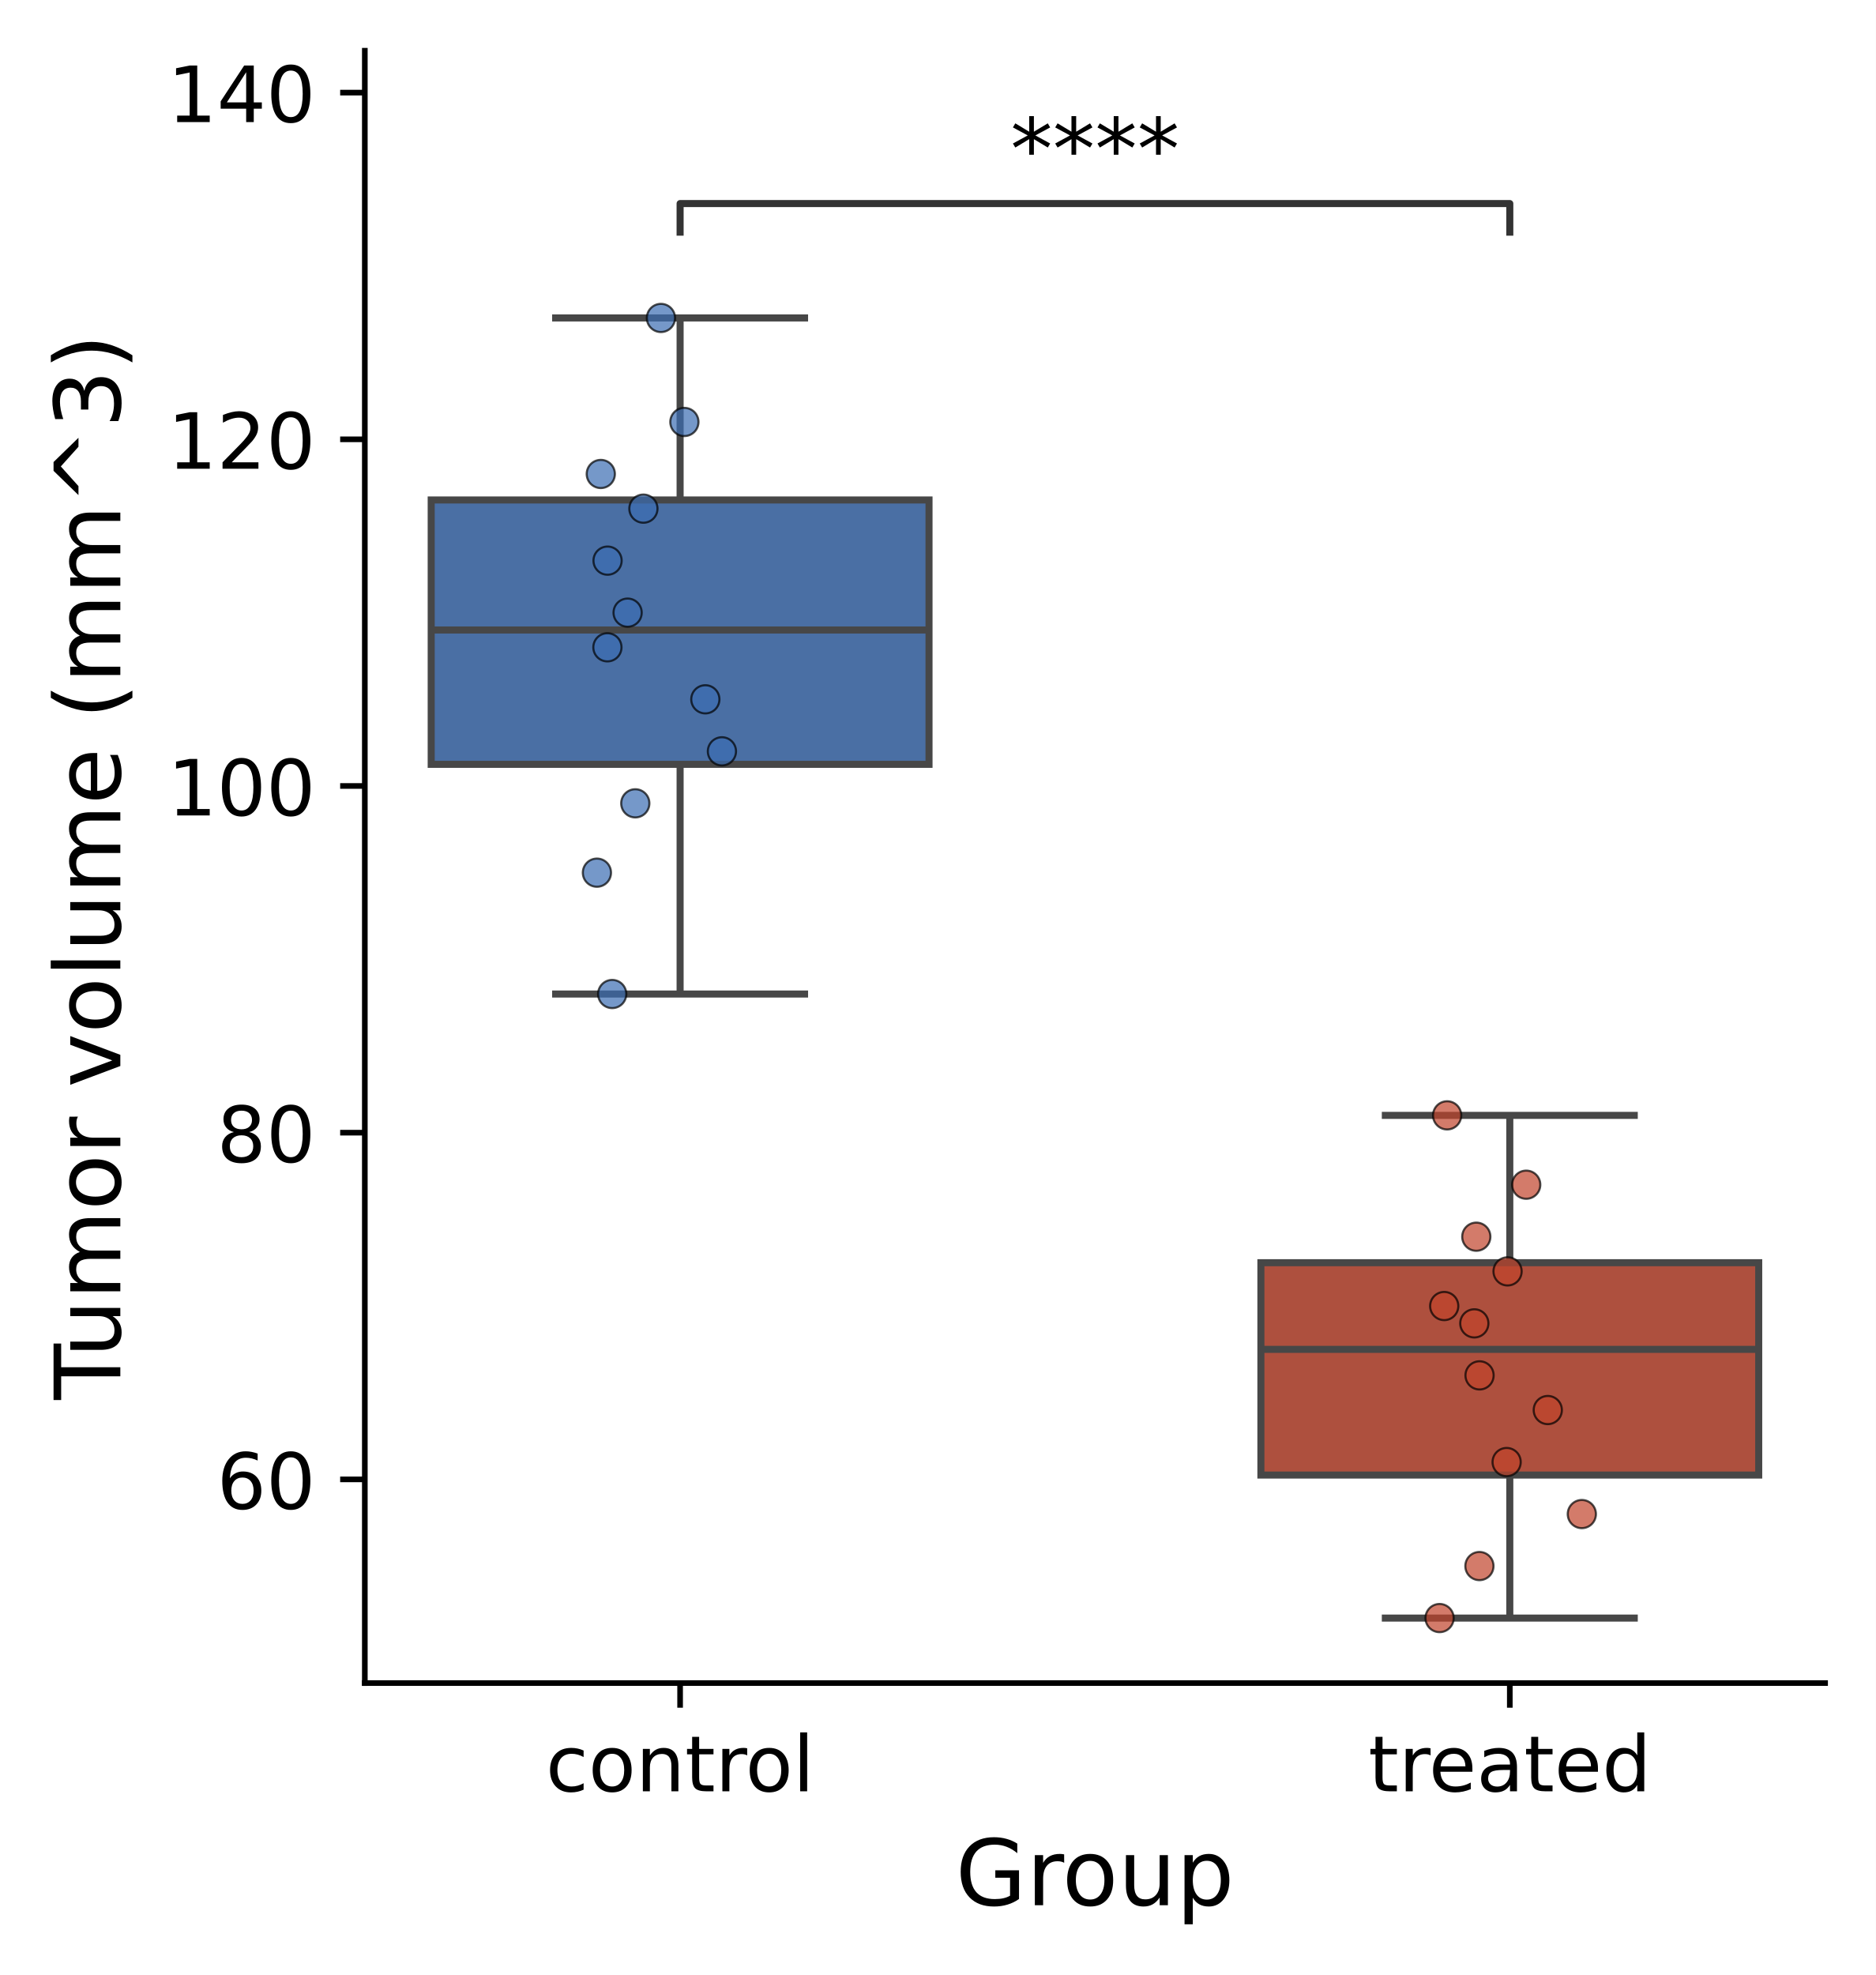
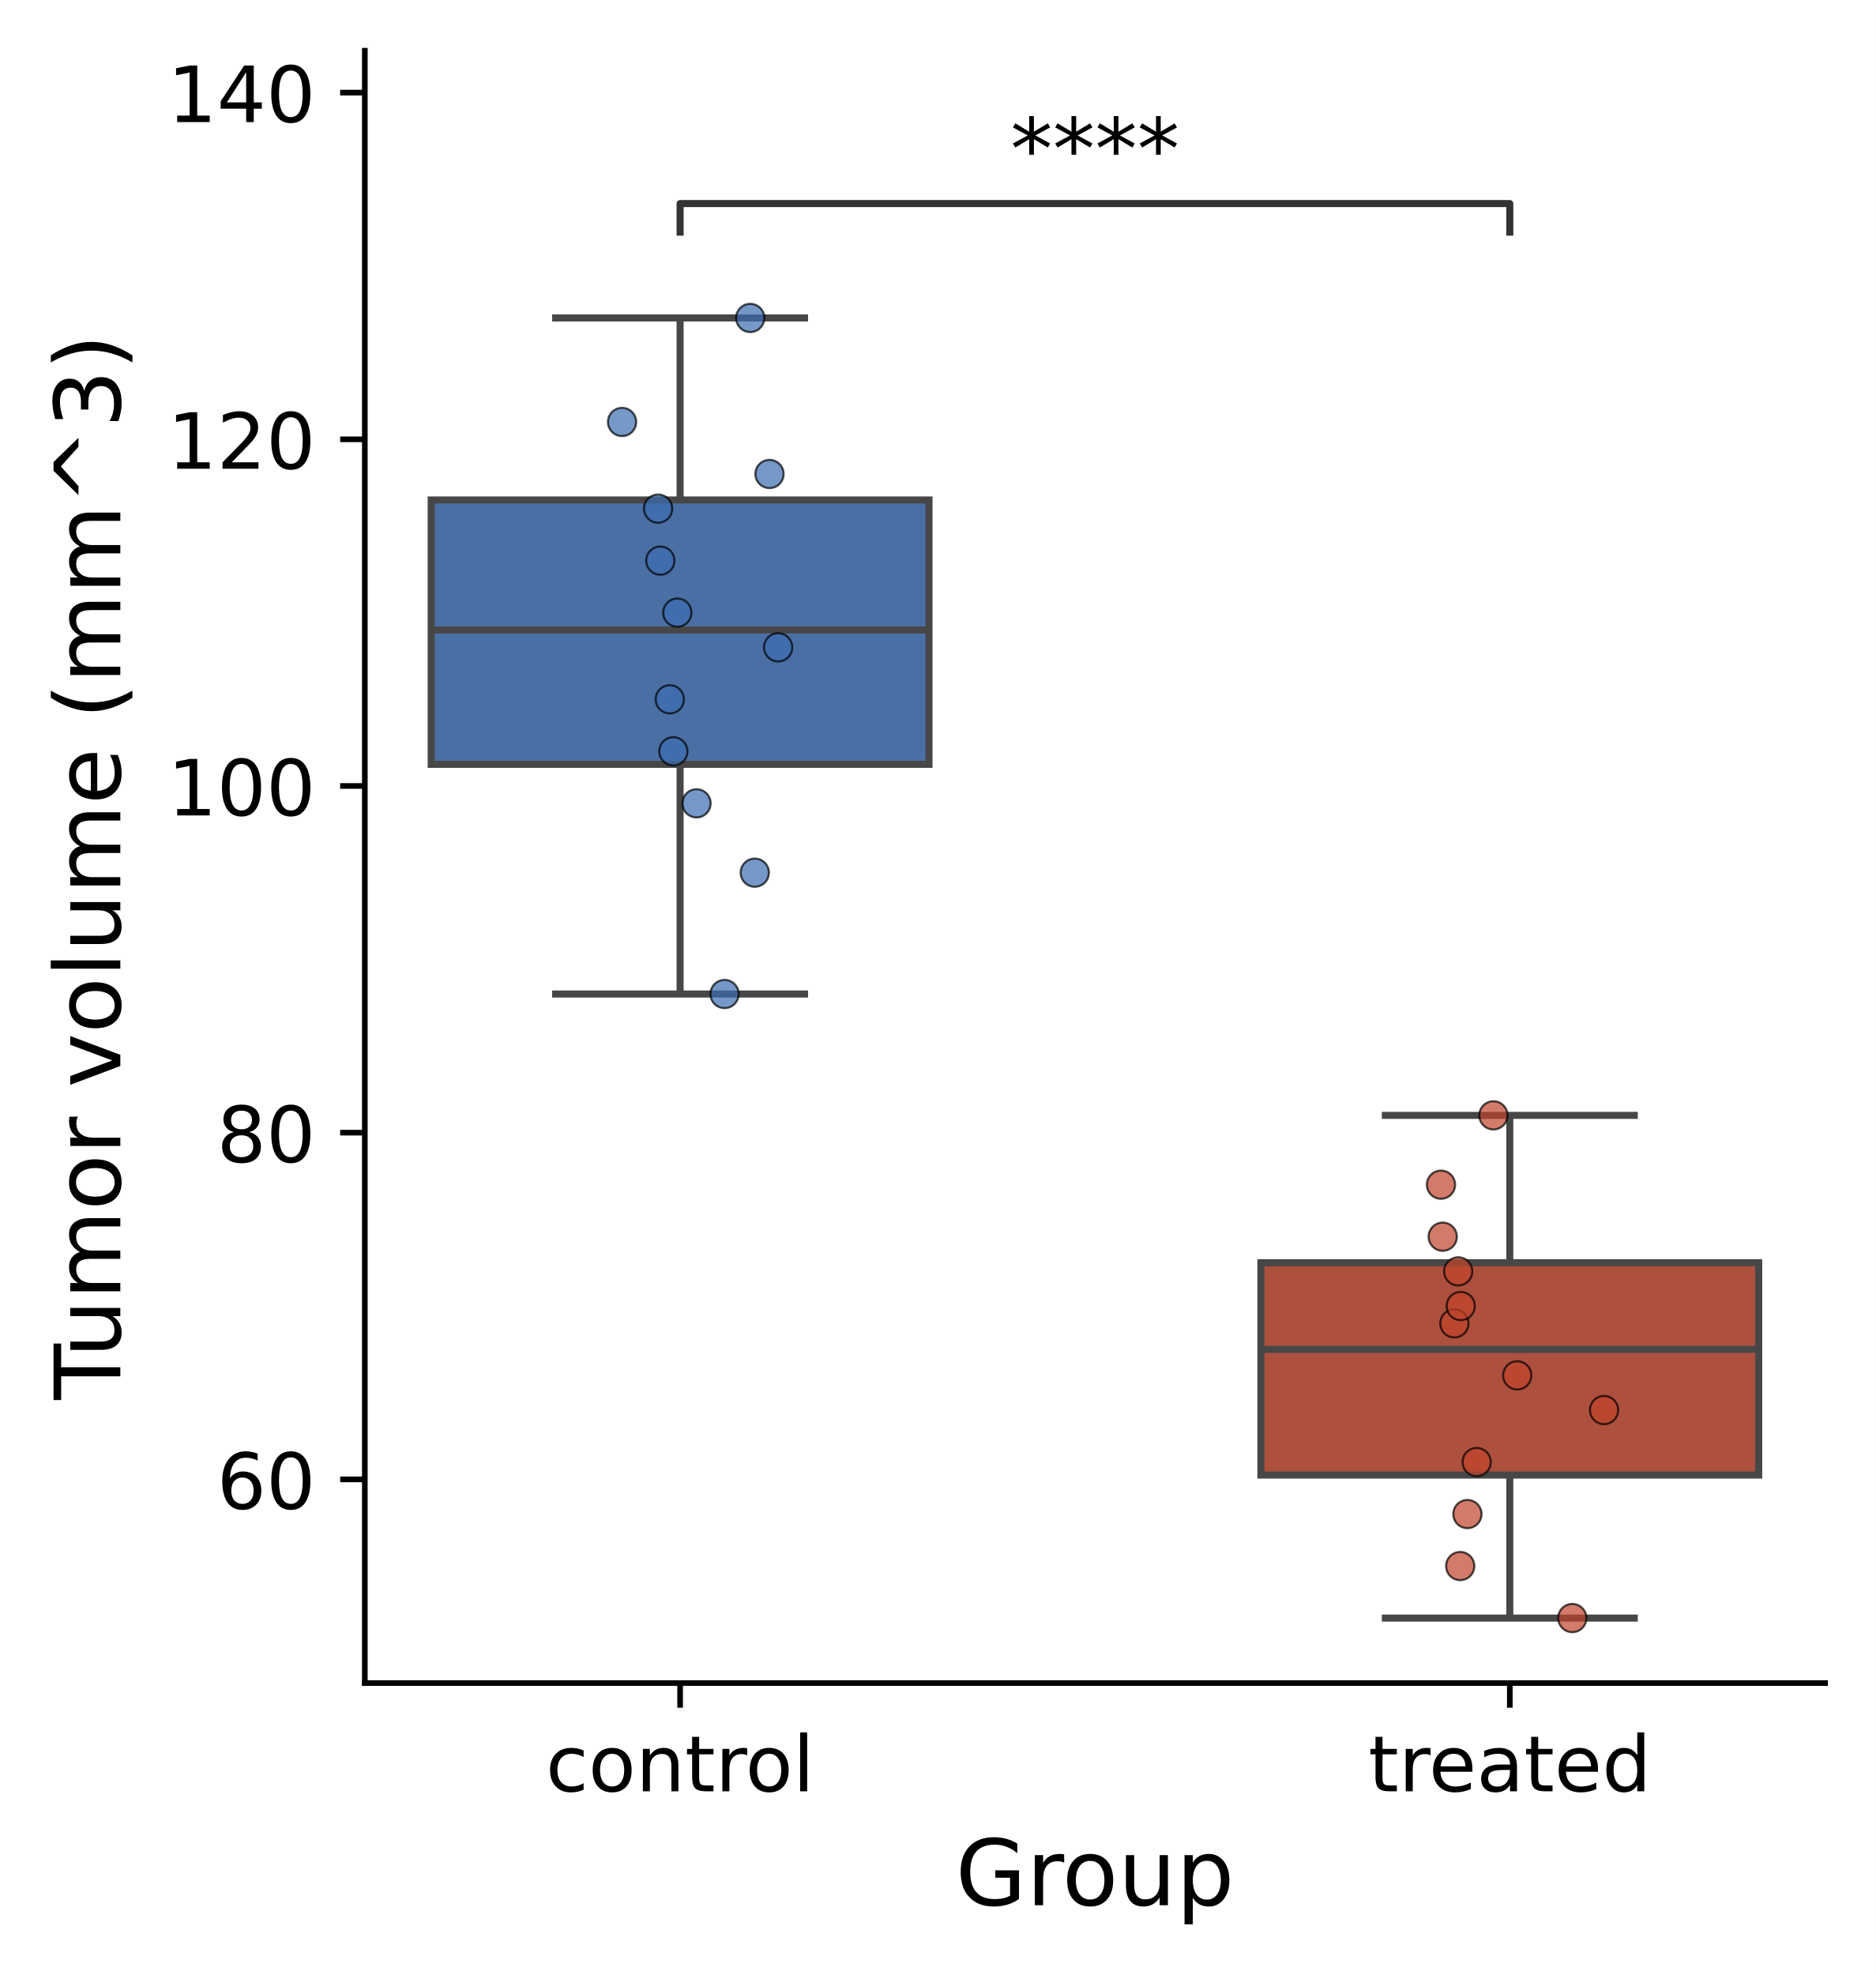
<svg xmlns="http://www.w3.org/2000/svg" xmlns:xlink="http://www.w3.org/1999/xlink" width="266.228pt" height="280.267pt" viewBox="0 0 266.228 280.267" version="1.1">
  <defs>
    <style type="text/css">*{stroke-linejoin: round; stroke-linecap: butt}</style>
  </defs>
  <g id="figure_1">
    <g id="patch_1">
      <path d="M 0 280.267  L 266.228 280.267  L 266.228 0  L 0 0  z " style="fill: #ffffff" />
    </g>
    <g id="axes_1">
      <g id="patch_2">
        <path d="M 51.778 238.84  L 259.028 238.84  L 259.028 7.2  L 51.778 7.2  z " style="fill: #ffffff" />
      </g>
      <g id="matplotlib.axis_1">
        <g id="xtick_1">
          <g id="line2d_1">
            <defs>
-               <path id="mb4db6bcc38" d="M 0 0  L 0 3.5  " style="stroke: #000000; stroke-width: 0.8" />
+               <path id="m7c99fa17da" d="M 0 0  L 0 3.5  " style="stroke: #000000; stroke-width: 0.8" />
            </defs>
            <g>
-               <use xlink:href="#mb4db6bcc38" x="96.525" y="238.84" style="stroke: #000000; stroke-width: 0.8" />
+               <use xlink:href="#m7c99fa17da" x="96.525" y="238.84" style="stroke: #000000; stroke-width: 0.8" />
            </g>
          </g>
          <g id="text_1">
            <g transform="translate(77.46318 254.1983) scale(0.11 -0.11)">
              <defs>
                <path id="DejaVuSans-63" d="M 3122 3366  L 3122 2828  Q 2878 2963 2633 3030  Q 2388 3097 2138 3097  Q 1578 3097 1268 2742  Q 959 2388 959 1747  Q 959 1106 1268 751  Q 1578 397 2138 397  Q 2388 397 2633 464  Q 2878 531 3122 666  L 3122 134  Q 2881 22 2623 -34  Q 2366 -91 2075 -91  Q 1284 -91 818 406  Q 353 903 353 1747  Q 353 2603 823 3093  Q 1294 3584 2113 3584  Q 2378 3584 2631 3529  Q 2884 3475 3122 3366  z " transform="scale(0.015625)" />
                <path id="DejaVuSans-6f" d="M 1959 3097  Q 1497 3097 1228 2736  Q 959 2375 959 1747  Q 959 1119 1226 758  Q 1494 397 1959 397  Q 2419 397 2687 759  Q 2956 1122 2956 1747  Q 2956 2369 2687 2733  Q 2419 3097 1959 3097  z M 1959 3584  Q 2709 3584 3137 3096  Q 3566 2609 3566 1747  Q 3566 888 3137 398  Q 2709 -91 1959 -91  Q 1206 -91 779 398  Q 353 888 353 1747  Q 353 2609 779 3096  Q 1206 3584 1959 3584  z " transform="scale(0.015625)" />
                <path id="DejaVuSans-6e" d="M 3513 2113  L 3513 0  L 2938 0  L 2938 2094  Q 2938 2591 2744 2837  Q 2550 3084 2163 3084  Q 1697 3084 1428 2787  Q 1159 2491 1159 1978  L 1159 0  L 581 0  L 581 3500  L 1159 3500  L 1159 2956  Q 1366 3272 1645 3428  Q 1925 3584 2291 3584  Q 2894 3584 3203 3211  Q 3513 2838 3513 2113  z " transform="scale(0.015625)" />
                <path id="DejaVuSans-74" d="M 1172 4494  L 1172 3500  L 2356 3500  L 2356 3053  L 1172 3053  L 1172 1153  Q 1172 725 1289 603  Q 1406 481 1766 481  L 2356 481  L 2356 0  L 1766 0  Q 1100 0 847 248  Q 594 497 594 1153  L 594 3053  L 172 3053  L 172 3500  L 594 3500  L 594 4494  L 1172 4494  z " transform="scale(0.015625)" />
                <path id="DejaVuSans-72" d="M 2631 2963  Q 2534 3019 2420 3045  Q 2306 3072 2169 3072  Q 1681 3072 1420 2755  Q 1159 2438 1159 1844  L 1159 0  L 581 0  L 581 3500  L 1159 3500  L 1159 2956  Q 1341 3275 1631 3429  Q 1922 3584 2338 3584  Q 2397 3584 2469 3576  Q 2541 3569 2628 3553  L 2631 2963  z " transform="scale(0.015625)" />
                <path id="DejaVuSans-6c" d="M 603 4863  L 1178 4863  L 1178 0  L 603 0  L 603 4863  z " transform="scale(0.015625)" />
              </defs>
              <use xlink:href="#DejaVuSans-63" />
              <use xlink:href="#DejaVuSans-6f" transform="translate(54.98047 0)" />
              <use xlink:href="#DejaVuSans-6e" transform="translate(116.1621 0)" />
              <use xlink:href="#DejaVuSans-74" transform="translate(179.541 0)" />
              <use xlink:href="#DejaVuSans-72" transform="translate(218.75 0)" />
              <use xlink:href="#DejaVuSans-6f" transform="translate(257.6133 0)" />
              <use xlink:href="#DejaVuSans-6c" transform="translate(318.7949 0)" />
            </g>
          </g>
        </g>
        <g id="xtick_2">
          <g id="line2d_2">
            <g>
-               <use xlink:href="#mb4db6bcc38" x="214.281" y="238.84" style="stroke: #000000; stroke-width: 0.8" />
+               <use xlink:href="#m7c99fa17da" x="214.281" y="238.84" style="stroke: #000000; stroke-width: 0.8" />
            </g>
          </g>
          <g id="text_2">
            <g transform="translate(194.2005 254.1983) scale(0.11 -0.11)">
              <defs>
                <path id="DejaVuSans-65" d="M 3597 1894  L 3597 1613  L 953 1613  Q 991 1019 1311 708  Q 1631 397 2203 397  Q 2534 397 2845 478  Q 3156 559 3463 722  L 3463 178  Q 3153 47 2828 -22  Q 2503 -91 2169 -91  Q 1331 -91 842 396  Q 353 884 353 1716  Q 353 2575 817 3079  Q 1281 3584 2069 3584  Q 2775 3584 3186 3129  Q 3597 2675 3597 1894  z M 3022 2063  Q 3016 2534 2758 2815  Q 2500 3097 2075 3097  Q 1594 3097 1305 2825  Q 1016 2553 972 2059  L 3022 2063  z " transform="scale(0.015625)" />
                <path id="DejaVuSans-61" d="M 2194 1759  Q 1497 1759 1228 1600  Q 959 1441 959 1056  Q 959 750 1161 570  Q 1363 391 1709 391  Q 2188 391 2477 730  Q 2766 1069 2766 1631  L 2766 1759  L 2194 1759  z M 3341 1997  L 3341 0  L 2766 0  L 2766 531  Q 2569 213 2275 61  Q 1981 -91 1556 -91  Q 1019 -91 701 211  Q 384 513 384 1019  Q 384 1609 779 1909  Q 1175 2209 1959 2209  L 2766 2209  L 2766 2266  Q 2766 2663 2505 2880  Q 2244 3097 1772 3097  Q 1472 3097 1187 3025  Q 903 2953 641 2809  L 641 3341  Q 956 3463 1253 3523  Q 1550 3584 1831 3584  Q 2591 3584 2966 3190  Q 3341 2797 3341 1997  z " transform="scale(0.015625)" />
                <path id="DejaVuSans-64" d="M 2906 2969  L 2906 4863  L 3481 4863  L 3481 0  L 2906 0  L 2906 525  Q 2725 213 2448 61  Q 2172 -91 1784 -91  Q 1150 -91 751 415  Q 353 922 353 1747  Q 353 2572 751 3078  Q 1150 3584 1784 3584  Q 2172 3584 2448 3432  Q 2725 3281 2906 2969  z M 947 1747  Q 947 1113 1208 752  Q 1469 391 1925 391  Q 2381 391 2643 752  Q 2906 1113 2906 1747  Q 2906 2381 2643 2742  Q 2381 3103 1925 3103  Q 1469 3103 1208 2742  Q 947 2381 947 1747  z " transform="scale(0.015625)" />
              </defs>
              <use xlink:href="#DejaVuSans-74" />
              <use xlink:href="#DejaVuSans-72" transform="translate(39.20898 0)" />
              <use xlink:href="#DejaVuSans-65" transform="translate(78.07227 0)" />
              <use xlink:href="#DejaVuSans-61" transform="translate(139.5957 0)" />
              <use xlink:href="#DejaVuSans-74" transform="translate(200.875 0)" />
              <use xlink:href="#DejaVuSans-65" transform="translate(240.084 0)" />
              <use xlink:href="#DejaVuSans-64" transform="translate(301.6074 0)" />
            </g>
          </g>
        </g>
        <g id="text_3">
          <g transform="translate(135.6174 270.3639) scale(0.13 -0.13)">
            <defs>
              <path id="DejaVuSans-47" d="M 3809 666  L 3809 1919  L 2778 1919  L 2778 2438  L 4434 2438  L 4434 434  Q 4069 175 3628 42  Q 3188 -91 2688 -91  Q 1594 -91 976 548  Q 359 1188 359 2328  Q 359 3472 976 4111  Q 1594 4750 2688 4750  Q 3144 4750 3555 4637  Q 3966 4525 4313 4306  L 4313 3634  Q 3963 3931 3569 4081  Q 3175 4231 2741 4231  Q 1884 4231 1454 3753  Q 1025 3275 1025 2328  Q 1025 1384 1454 906  Q 1884 428 2741 428  Q 3075 428 3337 486  Q 3600 544 3809 666  z " transform="scale(0.015625)" />
              <path id="DejaVuSans-75" d="M 544 1381  L 544 3500  L 1119 3500  L 1119 1403  Q 1119 906 1312 657  Q 1506 409 1894 409  Q 2359 409 2629 706  Q 2900 1003 2900 1516  L 2900 3500  L 3475 3500  L 3475 0  L 2900 0  L 2900 538  Q 2691 219 2414 64  Q 2138 -91 1772 -91  Q 1169 -91 856 284  Q 544 659 544 1381  z M 1991 3584  L 1991 3584  z " transform="scale(0.015625)" />
              <path id="DejaVuSans-70" d="M 1159 525  L 1159 -1331  L 581 -1331  L 581 3500  L 1159 3500  L 1159 2969  Q 1341 3281 1617 3432  Q 1894 3584 2278 3584  Q 2916 3584 3314 3078  Q 3713 2572 3713 1747  Q 3713 922 3314 415  Q 2916 -91 2278 -91  Q 1894 -91 1617 61  Q 1341 213 1159 525  z M 3116 1747  Q 3116 2381 2855 2742  Q 2594 3103 2138 3103  Q 1681 3103 1420 2742  Q 1159 2381 1159 1747  Q 1159 1113 1420 752  Q 1681 391 2138 391  Q 2594 391 2855 752  Q 3116 1113 3116 1747  z " transform="scale(0.015625)" />
            </defs>
            <use xlink:href="#DejaVuSans-47" />
            <use xlink:href="#DejaVuSans-72" transform="translate(77.49023 0)" />
            <use xlink:href="#DejaVuSans-6f" transform="translate(116.3535 0)" />
            <use xlink:href="#DejaVuSans-75" transform="translate(177.5352 0)" />
            <use xlink:href="#DejaVuSans-70" transform="translate(240.9141 0)" />
          </g>
        </g>
      </g>
      <g id="matplotlib.axis_2">
        <g id="ytick_1">
          <g id="line2d_3">
            <defs>
-               <path id="m1c53b693fd" d="M 0 0  L -3.5 0  " style="stroke: #000000; stroke-width: 0.8" />
+               <path id="mf77ad57b20" d="M 0 0  L -3.5 0  " style="stroke: #000000; stroke-width: 0.8" />
            </defs>
            <g>
-               <use xlink:href="#m1c53b693fd" x="51.778" y="209.936" style="stroke: #000000; stroke-width: 0.8" />
+               <use xlink:href="#mf77ad57b20" x="51.778" y="209.936" style="stroke: #000000; stroke-width: 0.8" />
            </g>
          </g>
          <g id="text_4">
            <g transform="translate(30.78031 214.1149) scale(0.11 -0.11)">
              <defs>
                <path id="DejaVuSans-36" d="M 2113 2584  Q 1688 2584 1439 2293  Q 1191 2003 1191 1497  Q 1191 994 1439 701  Q 1688 409 2113 409  Q 2538 409 2786 701  Q 3034 994 3034 1497  Q 3034 2003 2786 2293  Q 2538 2584 2113 2584  z M 3366 4563  L 3366 3988  Q 3128 4100 2886 4159  Q 2644 4219 2406 4219  Q 1781 4219 1451 3797  Q 1122 3375 1075 2522  Q 1259 2794 1537 2939  Q 1816 3084 2150 3084  Q 2853 3084 3261 2657  Q 3669 2231 3669 1497  Q 3669 778 3244 343  Q 2819 -91 2113 -91  Q 1303 -91 875 529  Q 447 1150 447 2328  Q 447 3434 972 4092  Q 1497 4750 2381 4750  Q 2619 4750 2861 4703  Q 3103 4656 3366 4563  z " transform="scale(0.015625)" />
                <path id="DejaVuSans-30" d="M 2034 4250  Q 1547 4250 1301 3770  Q 1056 3291 1056 2328  Q 1056 1369 1301 889  Q 1547 409 2034 409  Q 2525 409 2770 889  Q 3016 1369 3016 2328  Q 3016 3291 2770 3770  Q 2525 4250 2034 4250  z M 2034 4750  Q 2819 4750 3233 4129  Q 3647 3509 3647 2328  Q 3647 1150 3233 529  Q 2819 -91 2034 -91  Q 1250 -91 836 529  Q 422 1150 422 2328  Q 422 3509 836 4129  Q 1250 4750 2034 4750  z " transform="scale(0.015625)" />
              </defs>
              <use xlink:href="#DejaVuSans-36" />
              <use xlink:href="#DejaVuSans-30" transform="translate(63.62305 0)" />
            </g>
          </g>
        </g>
        <g id="ytick_2">
          <g id="line2d_4">
            <g>
-               <use xlink:href="#m1c53b693fd" x="51.778" y="160.737" style="stroke: #000000; stroke-width: 0.8" />
+               <use xlink:href="#mf77ad57b20" x="51.778" y="160.737" style="stroke: #000000; stroke-width: 0.8" />
            </g>
          </g>
          <g id="text_5">
            <g transform="translate(30.78031 164.9163) scale(0.11 -0.11)">
              <defs>
                <path id="DejaVuSans-38" d="M 2034 2216  Q 1584 2216 1326 1975  Q 1069 1734 1069 1313  Q 1069 891 1326 650  Q 1584 409 2034 409  Q 2484 409 2743 651  Q 3003 894 3003 1313  Q 3003 1734 2745 1975  Q 2488 2216 2034 2216  z M 1403 2484  Q 997 2584 770 2862  Q 544 3141 544 3541  Q 544 4100 942 4425  Q 1341 4750 2034 4750  Q 2731 4750 3128 4425  Q 3525 4100 3525 3541  Q 3525 3141 3298 2862  Q 3072 2584 2669 2484  Q 3125 2378 3379 2068  Q 3634 1759 3634 1313  Q 3634 634 3220 271  Q 2806 -91 2034 -91  Q 1263 -91 848 271  Q 434 634 434 1313  Q 434 1759 690 2068  Q 947 2378 1403 2484  z M 1172 3481  Q 1172 3119 1398 2916  Q 1625 2713 2034 2713  Q 2441 2713 2670 2916  Q 2900 3119 2900 3481  Q 2900 3844 2670 4047  Q 2441 4250 2034 4250  Q 1625 4250 1398 4047  Q 1172 3844 1172 3481  z " transform="scale(0.015625)" />
              </defs>
              <use xlink:href="#DejaVuSans-38" />
              <use xlink:href="#DejaVuSans-30" transform="translate(63.62305 0)" />
            </g>
          </g>
        </g>
        <g id="ytick_3">
          <g id="line2d_5">
            <g>
-               <use xlink:href="#m1c53b693fd" x="51.778" y="111.538" style="stroke: #000000; stroke-width: 0.8" />
+               <use xlink:href="#mf77ad57b20" x="51.778" y="111.538" style="stroke: #000000; stroke-width: 0.8" />
            </g>
          </g>
          <g id="text_6">
            <g transform="translate(23.78156 115.7176) scale(0.11 -0.11)">
              <defs>
                <path id="DejaVuSans-31" d="M 794 531  L 1825 531  L 1825 4091  L 703 3866  L 703 4441  L 1819 4666  L 2450 4666  L 2450 531  L 3481 531  L 3481 0  L 794 0  L 794 531  z " transform="scale(0.015625)" />
              </defs>
              <use xlink:href="#DejaVuSans-31" />
              <use xlink:href="#DejaVuSans-30" transform="translate(63.62305 0)" />
              <use xlink:href="#DejaVuSans-30" transform="translate(127.2461 0)" />
            </g>
          </g>
        </g>
        <g id="ytick_4">
          <g id="line2d_6">
            <g>
-               <use xlink:href="#m1c53b693fd" x="51.778" y="62.34" style="stroke: #000000; stroke-width: 0.8" />
+               <use xlink:href="#mf77ad57b20" x="51.778" y="62.34" style="stroke: #000000; stroke-width: 0.8" />
            </g>
          </g>
          <g id="text_7">
            <g transform="translate(23.78156 66.51899) scale(0.11 -0.11)">
              <defs>
                <path id="DejaVuSans-32" d="M 1228 531  L 3431 531  L 3431 0  L 469 0  L 469 531  Q 828 903 1448 1529  Q 2069 2156 2228 2338  Q 2531 2678 2651 2914  Q 2772 3150 2772 3378  Q 2772 3750 2511 3984  Q 2250 4219 1831 4219  Q 1534 4219 1204 4116  Q 875 4013 500 3803  L 500 4441  Q 881 4594 1212 4672  Q 1544 4750 1819 4750  Q 2544 4750 2975 4387  Q 3406 4025 3406 3419  Q 3406 3131 3298 2873  Q 3191 2616 2906 2266  Q 2828 2175 2409 1742  Q 1991 1309 1228 531  z " transform="scale(0.015625)" />
              </defs>
              <use xlink:href="#DejaVuSans-31" />
              <use xlink:href="#DejaVuSans-32" transform="translate(63.62305 0)" />
              <use xlink:href="#DejaVuSans-30" transform="translate(127.2461 0)" />
            </g>
          </g>
        </g>
        <g id="ytick_5">
          <g id="line2d_7">
            <g>
-               <use xlink:href="#m1c53b693fd" x="51.778" y="13.141" style="stroke: #000000; stroke-width: 0.8" />
+               <use xlink:href="#mf77ad57b20" x="51.778" y="13.141" style="stroke: #000000; stroke-width: 0.8" />
            </g>
          </g>
          <g id="text_8">
            <g transform="translate(23.78156 17.32035) scale(0.11 -0.11)">
              <defs>
                <path id="DejaVuSans-34" d="M 2419 4116  L 825 1625  L 2419 1625  L 2419 4116  z M 2253 4666  L 3047 4666  L 3047 1625  L 3713 1625  L 3713 1100  L 3047 1100  L 3047 0  L 2419 0  L 2419 1100  L 313 1100  L 313 1709  L 2253 4666  z " transform="scale(0.015625)" />
              </defs>
              <use xlink:href="#DejaVuSans-31" />
              <use xlink:href="#DejaVuSans-34" transform="translate(63.62305 0)" />
              <use xlink:href="#DejaVuSans-30" transform="translate(127.2461 0)" />
            </g>
          </g>
        </g>
        <g id="text_9">
          <g transform="translate(17.07797 198.6363) rotate(-90) scale(0.13 -0.13)">
            <defs>
              <path id="DejaVuSans-54" d="M -19 4666  L 3928 4666  L 3928 4134  L 2272 4134  L 2272 0  L 1638 0  L 1638 4134  L -19 4134  L -19 4666  z " transform="scale(0.015625)" />
              <path id="DejaVuSans-6d" d="M 3328 2828  Q 3544 3216 3844 3400  Q 4144 3584 4550 3584  Q 5097 3584 5394 3201  Q 5691 2819 5691 2113  L 5691 0  L 5113 0  L 5113 2094  Q 5113 2597 4934 2840  Q 4756 3084 4391 3084  Q 3944 3084 3684 2787  Q 3425 2491 3425 1978  L 3425 0  L 2847 0  L 2847 2094  Q 2847 2600 2669 2842  Q 2491 3084 2119 3084  Q 1678 3084 1418 2786  Q 1159 2488 1159 1978  L 1159 0  L 581 0  L 581 3500  L 1159 3500  L 1159 2956  Q 1356 3278 1631 3431  Q 1906 3584 2284 3584  Q 2666 3584 2933 3390  Q 3200 3197 3328 2828  z " transform="scale(0.015625)" />
              <path id="DejaVuSans-20" transform="scale(0.015625)" />
              <path id="DejaVuSans-76" d="M 191 3500  L 800 3500  L 1894 563  L 2988 3500  L 3597 3500  L 2284 0  L 1503 0  L 191 3500  z " transform="scale(0.015625)" />
              <path id="DejaVuSans-28" d="M 1984 4856  Q 1566 4138 1362 3434  Q 1159 2731 1159 2009  Q 1159 1288 1364 580  Q 1569 -128 1984 -844  L 1484 -844  Q 1016 -109 783 600  Q 550 1309 550 2009  Q 550 2706 781 3412  Q 1013 4119 1484 4856  L 1984 4856  z " transform="scale(0.015625)" />
              <path id="DejaVuSans-5e" d="M 2988 4666  L 4684 2925  L 4056 2925  L 2681 4159  L 1306 2925  L 678 2925  L 2375 4666  L 2988 4666  z " transform="scale(0.015625)" />
              <path id="DejaVuSans-33" d="M 2597 2516  Q 3050 2419 3304 2112  Q 3559 1806 3559 1356  Q 3559 666 3084 287  Q 2609 -91 1734 -91  Q 1441 -91 1130 -33  Q 819 25 488 141  L 488 750  Q 750 597 1062 519  Q 1375 441 1716 441  Q 2309 441 2620 675  Q 2931 909 2931 1356  Q 2931 1769 2642 2001  Q 2353 2234 1838 2234  L 1294 2234  L 1294 2753  L 1863 2753  Q 2328 2753 2575 2939  Q 2822 3125 2822 3475  Q 2822 3834 2567 4026  Q 2313 4219 1838 4219  Q 1578 4219 1281 4162  Q 984 4106 628 3988  L 628 4550  Q 988 4650 1302 4700  Q 1616 4750 1894 4750  Q 2613 4750 3031 4423  Q 3450 4097 3450 3541  Q 3450 3153 3228 2886  Q 3006 2619 2597 2516  z " transform="scale(0.015625)" />
              <path id="DejaVuSans-29" d="M 513 4856  L 1013 4856  Q 1481 4119 1714 3412  Q 1947 2706 1947 2009  Q 1947 1309 1714 600  Q 1481 -109 1013 -844  L 513 -844  Q 928 -128 1133 580  Q 1338 1288 1338 2009  Q 1338 2731 1133 3434  Q 928 4138 513 4856  z " transform="scale(0.015625)" />
            </defs>
            <use xlink:href="#DejaVuSans-54" />
            <use xlink:href="#DejaVuSans-75" transform="translate(45.95898 0)" />
            <use xlink:href="#DejaVuSans-6d" transform="translate(109.3379 0)" />
            <use xlink:href="#DejaVuSans-6f" transform="translate(206.75 0)" />
            <use xlink:href="#DejaVuSans-72" transform="translate(267.9316 0)" />
            <use xlink:href="#DejaVuSans-20" transform="translate(309.0449 0)" />
            <use xlink:href="#DejaVuSans-76" transform="translate(340.832 0)" />
            <use xlink:href="#DejaVuSans-6f" transform="translate(400.0117 0)" />
            <use xlink:href="#DejaVuSans-6c" transform="translate(461.1934 0)" />
            <use xlink:href="#DejaVuSans-75" transform="translate(488.9766 0)" />
            <use xlink:href="#DejaVuSans-6d" transform="translate(552.3555 0)" />
            <use xlink:href="#DejaVuSans-65" transform="translate(649.7676 0)" />
            <use xlink:href="#DejaVuSans-20" transform="translate(711.291 0)" />
            <use xlink:href="#DejaVuSans-28" transform="translate(743.0781 0)" />
            <use xlink:href="#DejaVuSans-6d" transform="translate(782.0918 0)" />
            <use xlink:href="#DejaVuSans-6d" transform="translate(879.5039 0)" />
            <use xlink:href="#DejaVuSans-5e" transform="translate(976.916 0)" />
            <use xlink:href="#DejaVuSans-33" transform="translate(1060.705 0)" />
            <use xlink:href="#DejaVuSans-29" transform="translate(1124.328 0)" />
          </g>
        </g>
      </g>
      <g id="patch_3">
-         <path d="M 61.198 108.464  L 131.852 108.464  L 131.852 70.95  L 61.198 70.95  L 61.198 108.464  z " clip-path="url(#pe83bb0b8b9)" style="fill: #4a6fa4; stroke: #474747; stroke-linejoin: miter" />
+         <path d="M 61.198 108.464  L 131.852 108.464  L 131.852 70.95  L 61.198 70.95  L 61.198 108.464  z " clip-path="url(#p753fd6e7dc)" style="fill: #4a6fa4; stroke: #474747; stroke-linejoin: miter" />
      </g>
      <g id="line2d_8">
-         <path d="M 96.525 108.464  L 96.525 141.058  " clip-path="url(#pe83bb0b8b9)" style="fill: none; stroke: #474747" />
+         <path d="M 96.525 108.464  L 96.525 141.058  " clip-path="url(#p753fd6e7dc)" style="fill: none; stroke: #474747" />
      </g>
      <g id="line2d_9">
-         <path d="M 96.525 70.95  L 96.525 45.12  " clip-path="url(#pe83bb0b8b9)" style="fill: none; stroke: #474747" />
+         <path d="M 96.525 70.95  L 96.525 45.12  " clip-path="url(#p753fd6e7dc)" style="fill: none; stroke: #474747" />
      </g>
      <g id="line2d_10">
-         <path d="M 78.862 141.058  L 114.188 141.058  " clip-path="url(#pe83bb0b8b9)" style="fill: none; stroke: #474747; stroke-linecap: square" />
+         <path d="M 78.862 141.058  L 114.188 141.058  " clip-path="url(#p753fd6e7dc)" style="fill: none; stroke: #474747; stroke-linecap: square" />
      </g>
      <g id="line2d_11">
-         <path d="M 78.862 45.12  L 114.188 45.12  " clip-path="url(#pe83bb0b8b9)" style="fill: none; stroke: #474747; stroke-linecap: square" />
+         <path d="M 78.862 45.12  L 114.188 45.12  " clip-path="url(#p753fd6e7dc)" style="fill: none; stroke: #474747; stroke-linecap: square" />
      </g>
      <g id="line2d_12" />
      <g id="patch_4">
-         <path d="M 178.954 209.321  L 249.607 209.321  L 249.607 179.187  L 178.954 179.187  L 178.954 209.321  z " clip-path="url(#pe83bb0b8b9)" style="fill: #ae503e; stroke: #474747; stroke-linejoin: miter" />
+         <path d="M 178.954 209.321  L 249.607 209.321  L 249.607 179.187  L 178.954 179.187  L 178.954 209.321  z " clip-path="url(#p753fd6e7dc)" style="fill: #ae503e; stroke: #474747; stroke-linejoin: miter" />
      </g>
      <g id="line2d_13">
-         <path d="M 214.281 209.321  L 214.281 229.615  " clip-path="url(#pe83bb0b8b9)" style="fill: none; stroke: #474747" />
+         <path d="M 214.281 209.321  L 214.281 229.615  " clip-path="url(#p753fd6e7dc)" style="fill: none; stroke: #474747" />
      </g>
      <g id="line2d_14">
-         <path d="M 214.281 179.187  L 214.281 158.277  " clip-path="url(#pe83bb0b8b9)" style="fill: none; stroke: #474747" />
+         <path d="M 214.281 179.187  L 214.281 158.277  " clip-path="url(#p753fd6e7dc)" style="fill: none; stroke: #474747" />
      </g>
      <g id="line2d_15">
-         <path d="M 196.617 229.615  L 231.944 229.615  " clip-path="url(#pe83bb0b8b9)" style="fill: none; stroke: #474747; stroke-linecap: square" />
+         <path d="M 196.617 229.615  L 231.944 229.615  " clip-path="url(#p753fd6e7dc)" style="fill: none; stroke: #474747; stroke-linecap: square" />
      </g>
      <g id="line2d_16">
-         <path d="M 196.617 158.277  L 231.944 158.277  " clip-path="url(#pe83bb0b8b9)" style="fill: none; stroke: #474747; stroke-linecap: square" />
+         <path d="M 196.617 158.277  L 231.944 158.277  " clip-path="url(#p753fd6e7dc)" style="fill: none; stroke: #474747; stroke-linecap: square" />
      </g>
      <g id="line2d_17" />
      <g id="line2d_18">
        <path d="M 96.525 32.944  L 96.525 28.885  L 214.281 28.885  L 214.281 32.944  " style="fill: none; stroke: #333333; stroke-linecap: square" />
      </g>
      <g id="line2d_19">
-         <path d="M 61.198 89.399  L 131.852 89.399  " clip-path="url(#pe83bb0b8b9)" style="fill: none; stroke: #474747" />
+         <path d="M 61.198 89.399  L 131.852 89.399  " clip-path="url(#p753fd6e7dc)" style="fill: none; stroke: #474747" />
      </g>
      <g id="line2d_20">
-         <path d="M 178.954 191.486  L 249.607 191.486  " clip-path="url(#pe83bb0b8b9)" style="fill: none; stroke: #474747" />
+         <path d="M 178.954 191.486  L 249.607 191.486  " clip-path="url(#p753fd6e7dc)" style="fill: none; stroke: #474747" />
      </g>
      <g id="patch_5">
        <path d="M 51.778 238.84  L 51.778 7.2  " style="fill: none; stroke: #000000; stroke-width: 0.8; stroke-linejoin: miter; stroke-linecap: square" />
      </g>
      <g id="patch_6">
        <path d="M 51.778 238.84  L 259.028 238.84  " style="fill: none; stroke: #000000; stroke-width: 0.8; stroke-linejoin: miter; stroke-linecap: square" />
      </g>
      <g id="PathCollection_1">
        <defs>
-           <path id="C0_0_a1f6efd82e" d="M 0 2  C 0.53 2 1.039 1.789 1.414 1.414  C 1.789 1.039 2 0.53 2 -0  C 2 -0.53 1.789 -1.039 1.414 -1.414  C 1.039 -1.789 0.53 -2 0 -2  C -0.53 -2 -1.039 -1.789 -1.414 -1.414  C -1.789 -1.039 -2 -0.53 -2 0  C -2 0.53 -1.789 1.039 -1.414 1.414  C -1.039 1.789 -0.53 2 0 2  z " />
+           <path id="C0_0_9687ca387b" d="M 0 2  C 0.53 2 1.039 1.789 1.414 1.414  C 1.789 1.039 2 0.53 2 -0  C 2 -0.53 1.789 -1.039 1.414 -1.414  C 1.039 -1.789 0.53 -2 0 -2  C -0.53 -2 -1.039 -1.789 -1.414 -1.414  C -1.789 -1.039 -2 -0.53 -2 0  C -2 0.53 -1.789 1.039 -1.414 1.414  C -1.039 1.789 -0.53 2 0 2  z " />
        </defs>
-         <g clip-path="url(#pe83bb0b8b9)">
-           <use xlink:href="#C0_0_a1f6efd82e" x="102.46" y="106.619" style="fill: #3b6db3; fill-opacity: 0.7; stroke: #000000; stroke-opacity: 0.7; stroke-width: 0.3" />
-         </g>
-         <g clip-path="url(#pe83bb0b8b9)">
-           <use xlink:href="#C0_0_a1f6efd82e" x="85.268" y="67.26" style="fill: #3b6db3; fill-opacity: 0.7; stroke: #000000; stroke-opacity: 0.7; stroke-width: 0.3" />
-         </g>
-         <g clip-path="url(#pe83bb0b8b9)">
-           <use xlink:href="#C0_0_a1f6efd82e" x="84.719" y="123.838" style="fill: #3b6db3; fill-opacity: 0.7; stroke: #000000; stroke-opacity: 0.7; stroke-width: 0.3" />
-         </g>
-         <g clip-path="url(#pe83bb0b8b9)">
-           <use xlink:href="#C0_0_a1f6efd82e" x="89.075" y="86.939" style="fill: #3b6db3; fill-opacity: 0.7; stroke: #000000; stroke-opacity: 0.7; stroke-width: 0.3" />
-         </g>
-         <g clip-path="url(#pe83bb0b8b9)">
-           <use xlink:href="#C0_0_a1f6efd82e" x="93.805" y="45.12" style="fill: #3b6db3; fill-opacity: 0.7; stroke: #000000; stroke-opacity: 0.7; stroke-width: 0.3" />
-         </g>
-         <g clip-path="url(#pe83bb0b8b9)">
-           <use xlink:href="#C0_0_a1f6efd82e" x="86.886" y="141.058" style="fill: #3b6db3; fill-opacity: 0.7; stroke: #000000; stroke-opacity: 0.7; stroke-width: 0.3" />
-         </g>
-         <g clip-path="url(#pe83bb0b8b9)">
-           <use xlink:href="#C0_0_a1f6efd82e" x="100.106" y="99.239" style="fill: #3b6db3; fill-opacity: 0.7; stroke: #000000; stroke-opacity: 0.7; stroke-width: 0.3" />
-         </g>
-         <g clip-path="url(#pe83bb0b8b9)">
-           <use xlink:href="#C0_0_a1f6efd82e" x="86.229" y="79.559" style="fill: #3b6db3; fill-opacity: 0.7; stroke: #000000; stroke-opacity: 0.7; stroke-width: 0.3" />
-         </g>
-         <g clip-path="url(#pe83bb0b8b9)">
-           <use xlink:href="#C0_0_a1f6efd82e" x="90.165" y="113.998" style="fill: #3b6db3; fill-opacity: 0.7; stroke: #000000; stroke-opacity: 0.7; stroke-width: 0.3" />
-         </g>
-         <g clip-path="url(#pe83bb0b8b9)">
-           <use xlink:href="#C0_0_a1f6efd82e" x="97.132" y="59.88" style="fill: #3b6db3; fill-opacity: 0.7; stroke: #000000; stroke-opacity: 0.7; stroke-width: 0.3" />
-         </g>
-         <g clip-path="url(#pe83bb0b8b9)">
-           <use xlink:href="#C0_0_a1f6efd82e" x="86.208" y="91.859" style="fill: #3b6db3; fill-opacity: 0.7; stroke: #000000; stroke-opacity: 0.7; stroke-width: 0.3" />
-         </g>
-         <g clip-path="url(#pe83bb0b8b9)">
-           <use xlink:href="#C0_0_a1f6efd82e" x="91.316" y="72.18" style="fill: #3b6db3; fill-opacity: 0.7; stroke: #000000; stroke-opacity: 0.7; stroke-width: 0.3" />
+         <g clip-path="url(#p753fd6e7dc)">
+           <use xlink:href="#C0_0_9687ca387b" x="95.565" y="106.619" style="fill: #3b6db3; fill-opacity: 0.7; stroke: #000000; stroke-opacity: 0.7; stroke-width: 0.3" />
+         </g>
+         <g clip-path="url(#p753fd6e7dc)">
+           <use xlink:href="#C0_0_9687ca387b" x="109.212" y="67.26" style="fill: #3b6db3; fill-opacity: 0.7; stroke: #000000; stroke-opacity: 0.7; stroke-width: 0.3" />
+         </g>
+         <g clip-path="url(#p753fd6e7dc)">
+           <use xlink:href="#C0_0_9687ca387b" x="107.124" y="123.838" style="fill: #3b6db3; fill-opacity: 0.7; stroke: #000000; stroke-opacity: 0.7; stroke-width: 0.3" />
+         </g>
+         <g clip-path="url(#p753fd6e7dc)">
+           <use xlink:href="#C0_0_9687ca387b" x="96.133" y="86.939" style="fill: #3b6db3; fill-opacity: 0.7; stroke: #000000; stroke-opacity: 0.7; stroke-width: 0.3" />
+         </g>
+         <g clip-path="url(#p753fd6e7dc)">
+           <use xlink:href="#C0_0_9687ca387b" x="106.478" y="45.12" style="fill: #3b6db3; fill-opacity: 0.7; stroke: #000000; stroke-opacity: 0.7; stroke-width: 0.3" />
+         </g>
+         <g clip-path="url(#p753fd6e7dc)">
+           <use xlink:href="#C0_0_9687ca387b" x="102.833" y="141.058" style="fill: #3b6db3; fill-opacity: 0.7; stroke: #000000; stroke-opacity: 0.7; stroke-width: 0.3" />
+         </g>
+         <g clip-path="url(#p753fd6e7dc)">
+           <use xlink:href="#C0_0_9687ca387b" x="95.06" y="99.239" style="fill: #3b6db3; fill-opacity: 0.7; stroke: #000000; stroke-opacity: 0.7; stroke-width: 0.3" />
+         </g>
+         <g clip-path="url(#p753fd6e7dc)">
+           <use xlink:href="#C0_0_9687ca387b" x="93.718" y="79.559" style="fill: #3b6db3; fill-opacity: 0.7; stroke: #000000; stroke-opacity: 0.7; stroke-width: 0.3" />
+         </g>
+         <g clip-path="url(#p753fd6e7dc)">
+           <use xlink:href="#C0_0_9687ca387b" x="98.854" y="113.998" style="fill: #3b6db3; fill-opacity: 0.7; stroke: #000000; stroke-opacity: 0.7; stroke-width: 0.3" />
+         </g>
+         <g clip-path="url(#p753fd6e7dc)">
+           <use xlink:href="#C0_0_9687ca387b" x="88.288" y="59.88" style="fill: #3b6db3; fill-opacity: 0.7; stroke: #000000; stroke-opacity: 0.7; stroke-width: 0.3" />
+         </g>
+         <g clip-path="url(#p753fd6e7dc)">
+           <use xlink:href="#C0_0_9687ca387b" x="110.44" y="91.859" style="fill: #3b6db3; fill-opacity: 0.7; stroke: #000000; stroke-opacity: 0.7; stroke-width: 0.3" />
+         </g>
+         <g clip-path="url(#p753fd6e7dc)">
+           <use xlink:href="#C0_0_9687ca387b" x="93.399" y="72.18" style="fill: #3b6db3; fill-opacity: 0.7; stroke: #000000; stroke-opacity: 0.7; stroke-width: 0.3" />
        </g>
      </g>
      <g id="PathCollection_2">
        <defs>
-           <path id="C1_0_28d1d283df" d="M 0 2  C 0.53 2 1.039 1.789 1.414 1.414  C 1.789 1.039 2 0.53 2 -0  C 2 -0.53 1.789 -1.039 1.414 -1.414  C 1.039 -1.789 0.53 -2 0 -2  C -0.53 -2 -1.039 -1.789 -1.414 -1.414  C -1.789 -1.039 -2 -0.53 -2 0  C -2 0.53 -1.789 1.039 -1.414 1.414  C -1.039 1.789 -0.53 2 0 2  z " />
+           <path id="C1_0_5295fa7e78" d="M 0 2  C 0.53 2 1.039 1.789 1.414 1.414  C 1.789 1.039 2 0.53 2 -0  C 2 -0.53 1.789 -1.039 1.414 -1.414  C 1.039 -1.789 0.53 -2 0 -2  C -0.53 -2 -1.039 -1.789 -1.414 -1.414  C -1.789 -1.039 -2 -0.53 -2 0  C -2 0.53 -1.789 1.039 -1.414 1.414  C -1.039 1.789 -0.53 2 0 2  z " />
        </defs>
-         <g clip-path="url(#pe83bb0b8b9)">
-           <use xlink:href="#C1_0_28d1d283df" x="213.963" y="180.417" style="fill: #c1432b; fill-opacity: 0.7; stroke: #000000; stroke-opacity: 0.7; stroke-width: 0.3" />
-         </g>
-         <g clip-path="url(#pe83bb0b8b9)">
-           <use xlink:href="#C1_0_28d1d283df" x="219.671" y="200.096" style="fill: #c1432b; fill-opacity: 0.7; stroke: #000000; stroke-opacity: 0.7; stroke-width: 0.3" />
-         </g>
-         <g clip-path="url(#pe83bb0b8b9)">
-           <use xlink:href="#C1_0_28d1d283df" x="205.386" y="158.277" style="fill: #c1432b; fill-opacity: 0.7; stroke: #000000; stroke-opacity: 0.7; stroke-width: 0.3" />
-         </g>
-         <g clip-path="url(#pe83bb0b8b9)">
-           <use xlink:href="#C1_0_28d1d283df" x="224.504" y="214.856" style="fill: #c1432b; fill-opacity: 0.7; stroke: #000000; stroke-opacity: 0.7; stroke-width: 0.3" />
-         </g>
-         <g clip-path="url(#pe83bb0b8b9)">
-           <use xlink:href="#C1_0_28d1d283df" x="209.245" y="187.796" style="fill: #c1432b; fill-opacity: 0.7; stroke: #000000; stroke-opacity: 0.7; stroke-width: 0.3" />
-         </g>
-         <g clip-path="url(#pe83bb0b8b9)">
-           <use xlink:href="#C1_0_28d1d283df" x="216.611" y="168.117" style="fill: #c1432b; fill-opacity: 0.7; stroke: #000000; stroke-opacity: 0.7; stroke-width: 0.3" />
-         </g>
-         <g clip-path="url(#pe83bb0b8b9)">
-           <use xlink:href="#C1_0_28d1d283df" x="204.314" y="229.615" style="fill: #c1432b; fill-opacity: 0.7; stroke: #000000; stroke-opacity: 0.7; stroke-width: 0.3" />
-         </g>
-         <g clip-path="url(#pe83bb0b8b9)">
-           <use xlink:href="#C1_0_28d1d283df" x="209.987" y="195.176" style="fill: #c1432b; fill-opacity: 0.7; stroke: #000000; stroke-opacity: 0.7; stroke-width: 0.3" />
-         </g>
-         <g clip-path="url(#pe83bb0b8b9)">
-           <use xlink:href="#C1_0_28d1d283df" x="209.526" y="175.497" style="fill: #c1432b; fill-opacity: 0.7; stroke: #000000; stroke-opacity: 0.7; stroke-width: 0.3" />
-         </g>
-         <g clip-path="url(#pe83bb0b8b9)">
-           <use xlink:href="#C1_0_28d1d283df" x="213.832" y="207.476" style="fill: #c1432b; fill-opacity: 0.7; stroke: #000000; stroke-opacity: 0.7; stroke-width: 0.3" />
-         </g>
-         <g clip-path="url(#pe83bb0b8b9)">
-           <use xlink:href="#C1_0_28d1d283df" x="204.973" y="185.336" style="fill: #c1432b; fill-opacity: 0.7; stroke: #000000; stroke-opacity: 0.7; stroke-width: 0.3" />
-         </g>
-         <g clip-path="url(#pe83bb0b8b9)">
-           <use xlink:href="#C1_0_28d1d283df" x="209.968" y="222.235" style="fill: #c1432b; fill-opacity: 0.7; stroke: #000000; stroke-opacity: 0.7; stroke-width: 0.3" />
+         <g clip-path="url(#p753fd6e7dc)">
+           <use xlink:href="#C1_0_5295fa7e78" x="206.958" y="180.417" style="fill: #c1432b; fill-opacity: 0.7; stroke: #000000; stroke-opacity: 0.7; stroke-width: 0.3" />
+         </g>
+         <g clip-path="url(#p753fd6e7dc)">
+           <use xlink:href="#C1_0_5295fa7e78" x="227.659" y="200.096" style="fill: #c1432b; fill-opacity: 0.7; stroke: #000000; stroke-opacity: 0.7; stroke-width: 0.3" />
+         </g>
+         <g clip-path="url(#p753fd6e7dc)">
+           <use xlink:href="#C1_0_5295fa7e78" x="211.952" y="158.277" style="fill: #c1432b; fill-opacity: 0.7; stroke: #000000; stroke-opacity: 0.7; stroke-width: 0.3" />
+         </g>
+         <g clip-path="url(#p753fd6e7dc)">
+           <use xlink:href="#C1_0_5295fa7e78" x="208.263" y="214.856" style="fill: #c1432b; fill-opacity: 0.7; stroke: #000000; stroke-opacity: 0.7; stroke-width: 0.3" />
+         </g>
+         <g clip-path="url(#p753fd6e7dc)">
+           <use xlink:href="#C1_0_5295fa7e78" x="206.414" y="187.796" style="fill: #c1432b; fill-opacity: 0.7; stroke: #000000; stroke-opacity: 0.7; stroke-width: 0.3" />
+         </g>
+         <g clip-path="url(#p753fd6e7dc)">
+           <use xlink:href="#C1_0_5295fa7e78" x="204.513" y="168.117" style="fill: #c1432b; fill-opacity: 0.7; stroke: #000000; stroke-opacity: 0.7; stroke-width: 0.3" />
+         </g>
+         <g clip-path="url(#p753fd6e7dc)">
+           <use xlink:href="#C1_0_5295fa7e78" x="223.149" y="229.615" style="fill: #c1432b; fill-opacity: 0.7; stroke: #000000; stroke-opacity: 0.7; stroke-width: 0.3" />
+         </g>
+         <g clip-path="url(#p753fd6e7dc)">
+           <use xlink:href="#C1_0_5295fa7e78" x="215.334" y="195.176" style="fill: #c1432b; fill-opacity: 0.7; stroke: #000000; stroke-opacity: 0.7; stroke-width: 0.3" />
+         </g>
+         <g clip-path="url(#p753fd6e7dc)">
+           <use xlink:href="#C1_0_5295fa7e78" x="204.762" y="175.497" style="fill: #c1432b; fill-opacity: 0.7; stroke: #000000; stroke-opacity: 0.7; stroke-width: 0.3" />
+         </g>
+         <g clip-path="url(#p753fd6e7dc)">
+           <use xlink:href="#C1_0_5295fa7e78" x="209.576" y="207.476" style="fill: #c1432b; fill-opacity: 0.7; stroke: #000000; stroke-opacity: 0.7; stroke-width: 0.3" />
+         </g>
+         <g clip-path="url(#p753fd6e7dc)">
+           <use xlink:href="#C1_0_5295fa7e78" x="207.316" y="185.336" style="fill: #c1432b; fill-opacity: 0.7; stroke: #000000; stroke-opacity: 0.7; stroke-width: 0.3" />
+         </g>
+         <g clip-path="url(#p753fd6e7dc)">
+           <use xlink:href="#C1_0_5295fa7e78" x="207.241" y="222.235" style="fill: #c1432b; fill-opacity: 0.7; stroke: #000000; stroke-opacity: 0.7; stroke-width: 0.3" />
        </g>
      </g>
      <g id="text_10">
        <g transform="translate(143.4028 25.38915) scale(0.12 -0.12)">
          <defs>
            <path id="DejaVuSans-2a" d="M 3009 3897  L 1888 3291  L 3009 2681  L 2828 2375  L 1778 3009  L 1778 1831  L 1422 1831  L 1422 3009  L 372 2375  L 191 2681  L 1313 3291  L 191 3897  L 372 4206  L 1422 3572  L 1422 4750  L 1778 4750  L 1778 3572  L 2828 4206  L 3009 3897  z " transform="scale(0.015625)" />
          </defs>
          <use xlink:href="#DejaVuSans-2a" />
          <use xlink:href="#DejaVuSans-2a" transform="translate(50 0)" />
          <use xlink:href="#DejaVuSans-2a" transform="translate(100 0)" />
          <use xlink:href="#DejaVuSans-2a" transform="translate(150 0)" />
        </g>
      </g>
    </g>
  </g>
  <defs>
-     <clipPath id="pe83bb0b8b9">
+     <clipPath id="p753fd6e7dc">
      <rect x="51.778" y="7.2" width="207.25" height="231.64" />
    </clipPath>
  </defs>
</svg>
